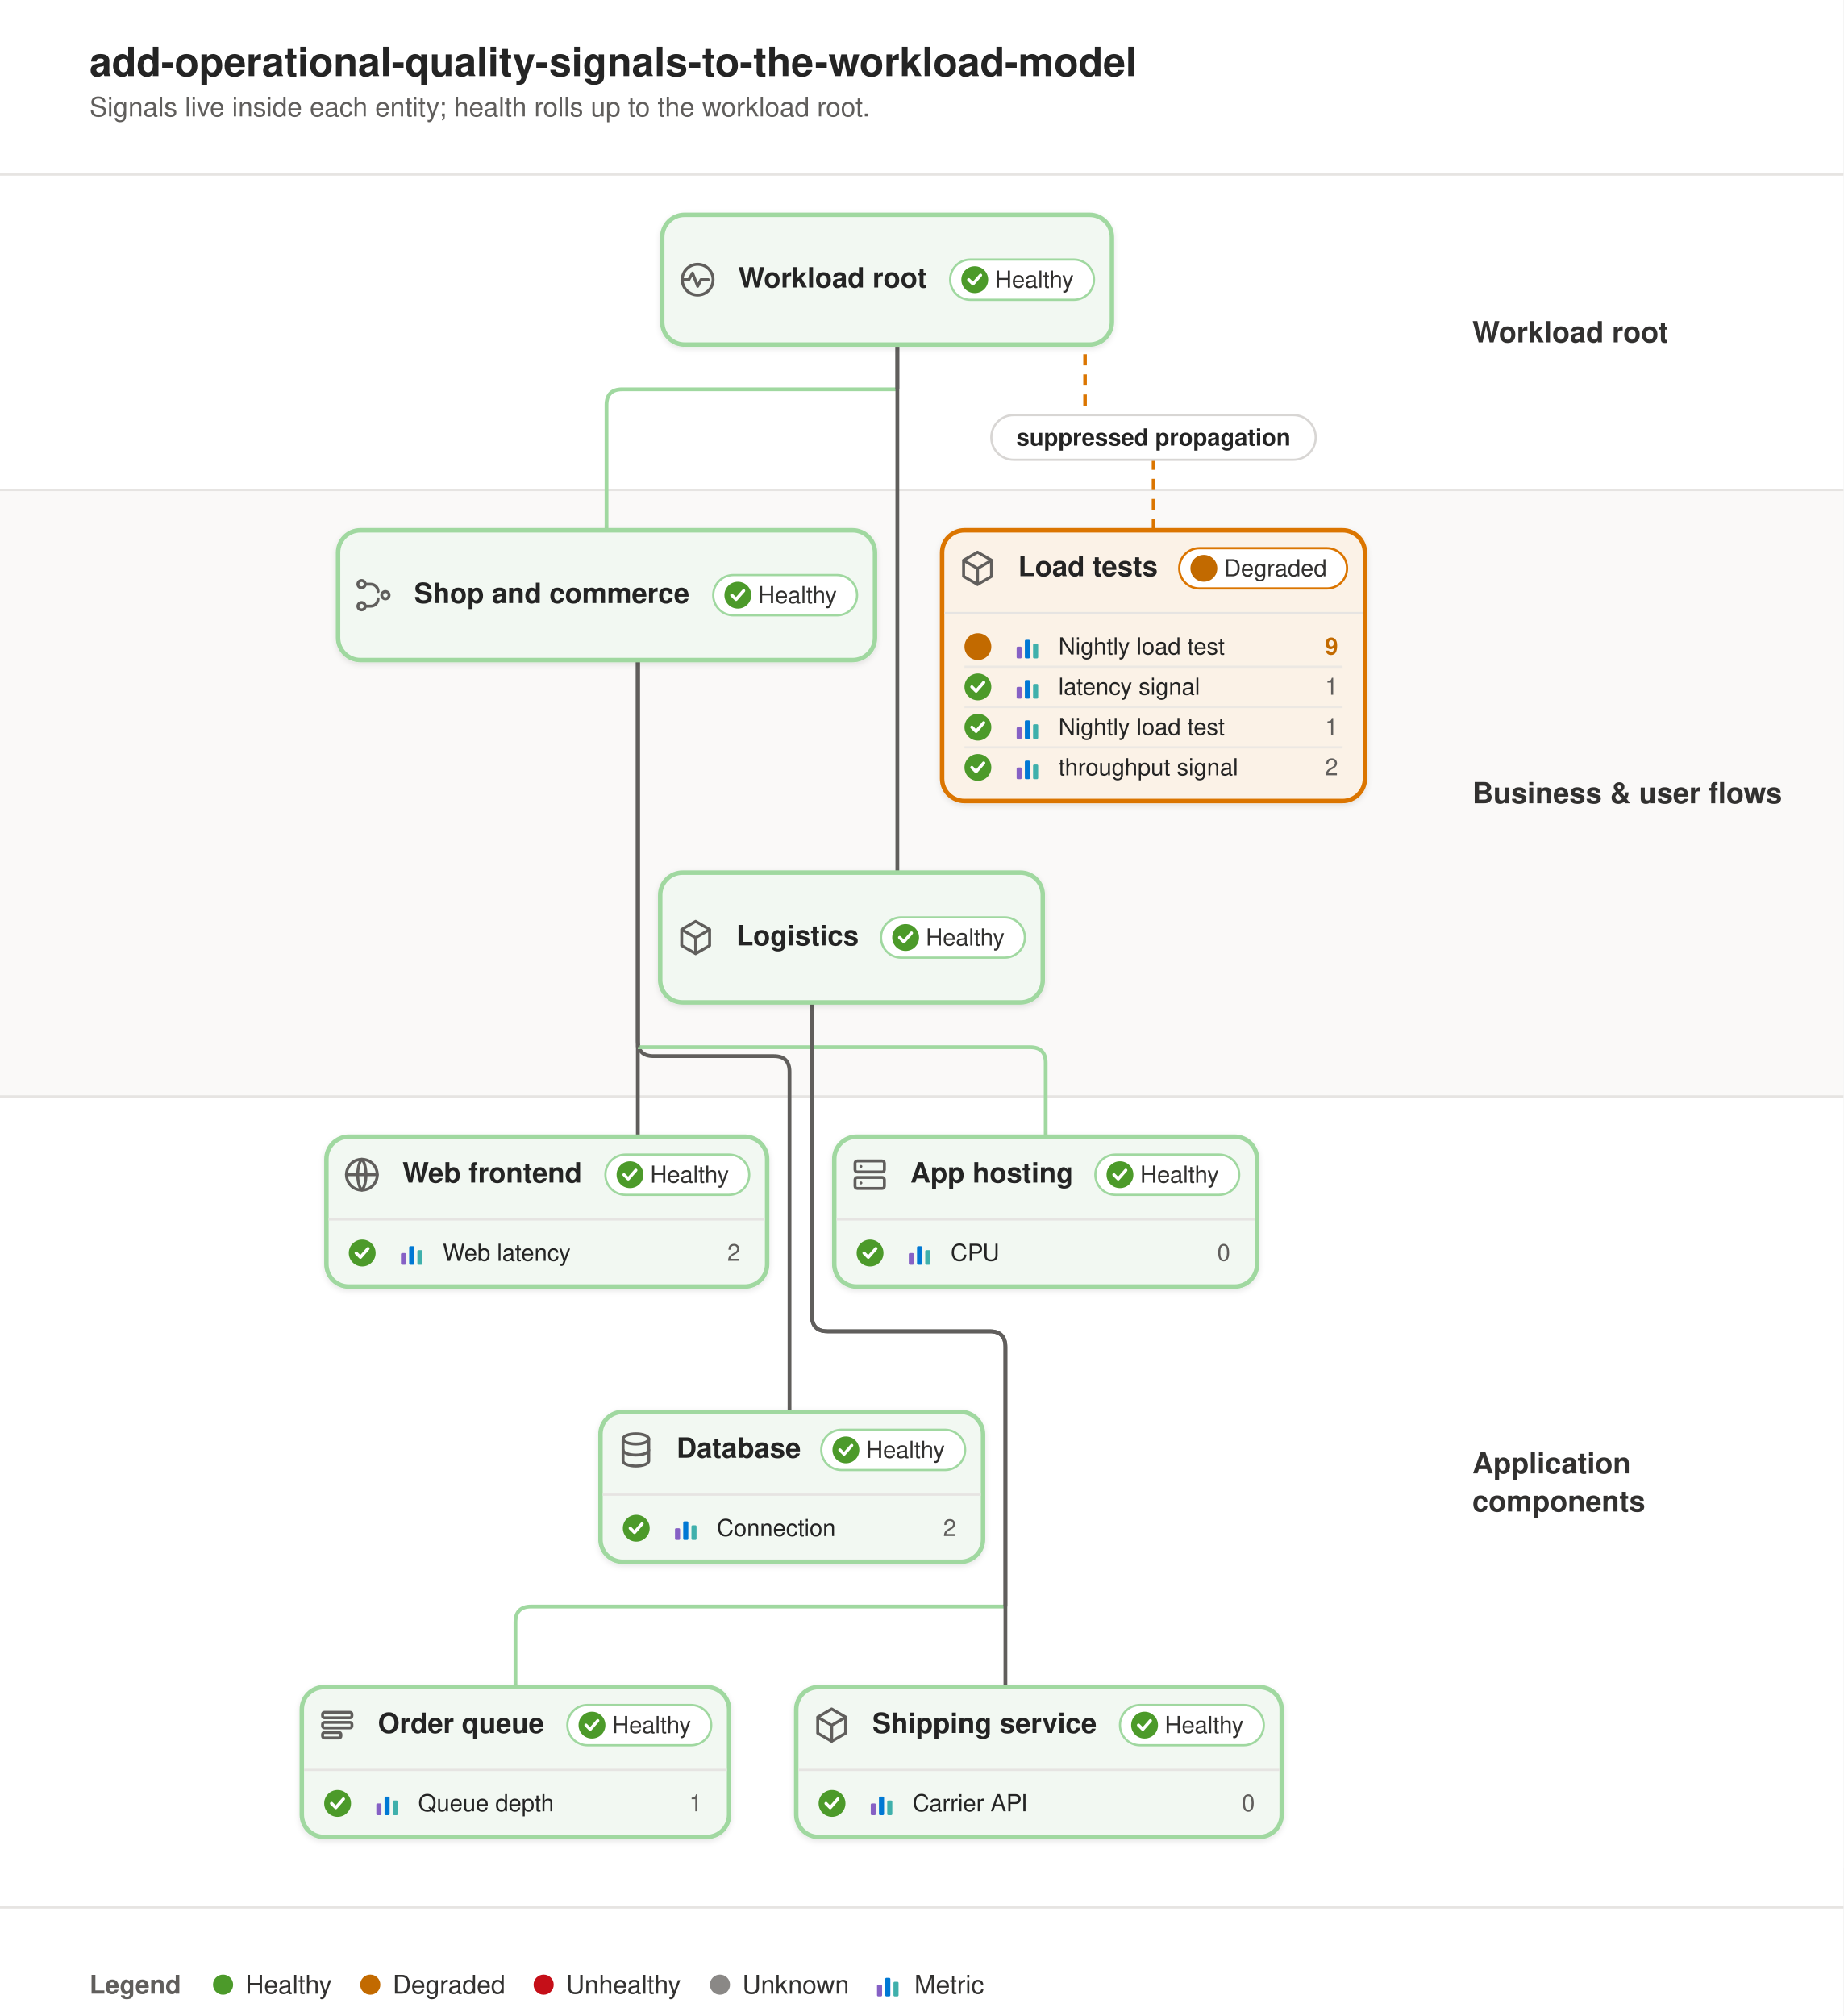
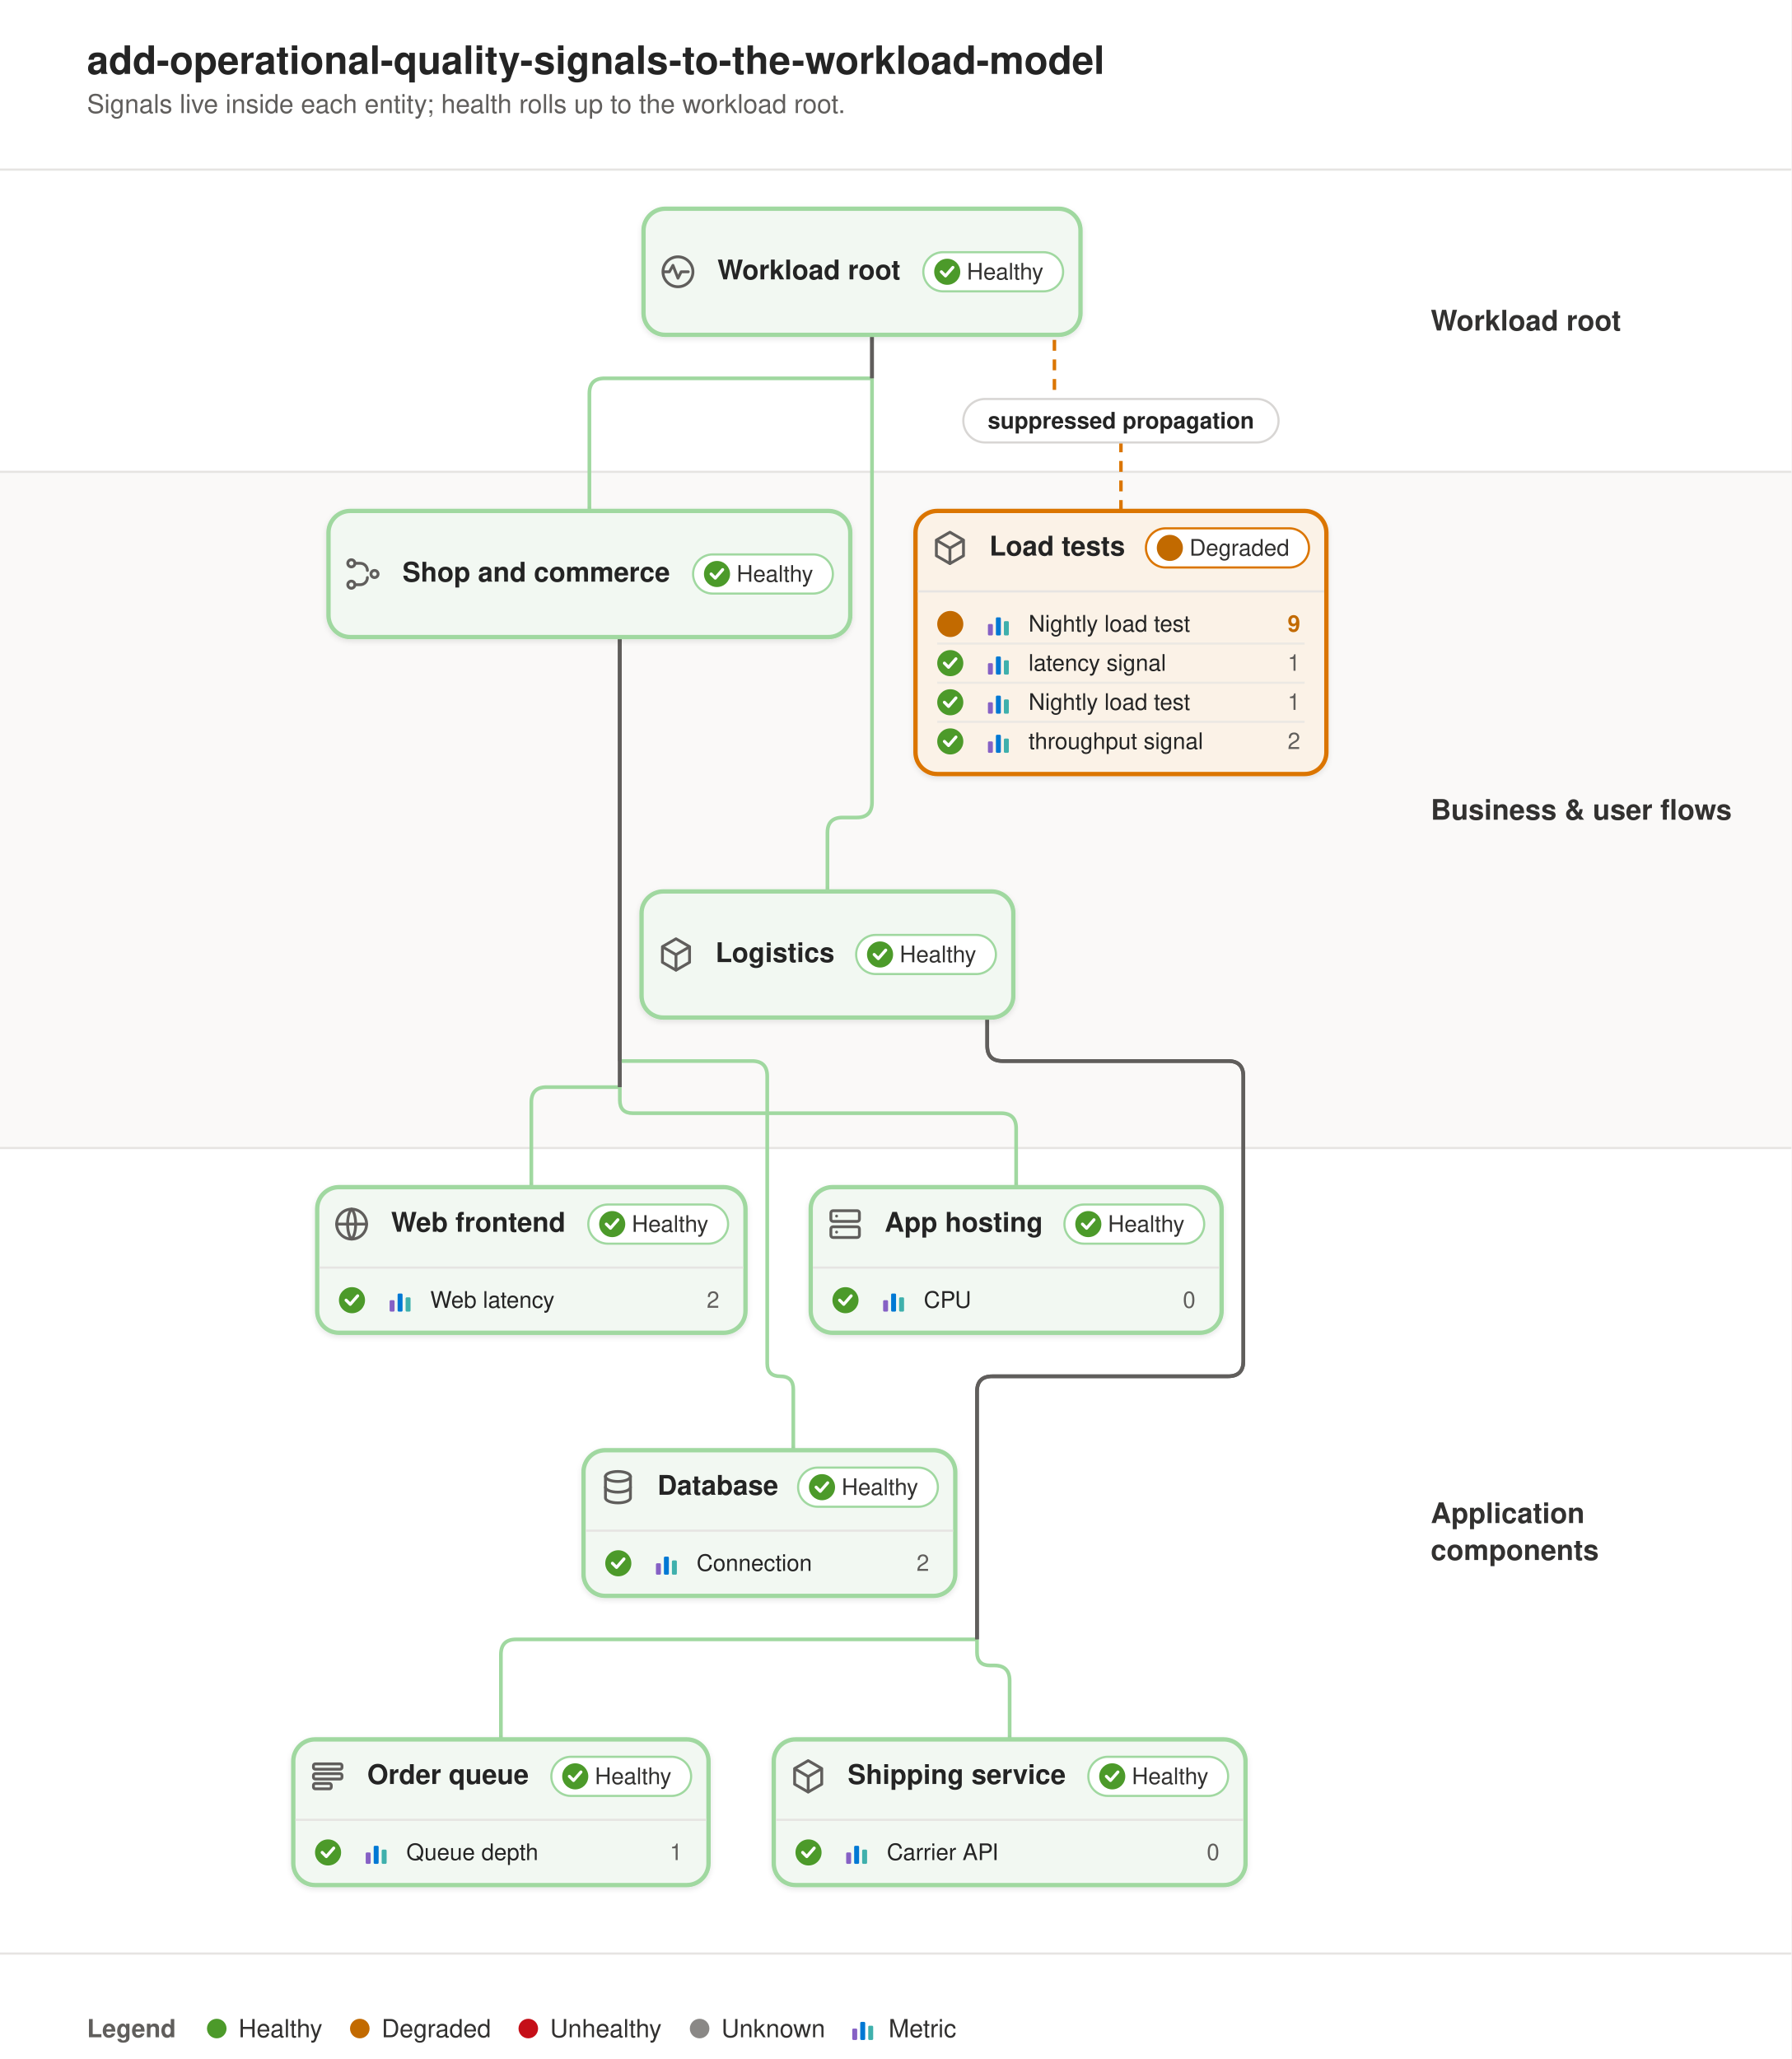
- <svg xmlns="http://www.w3.org/2000/svg" width="824" height="901" viewBox="0 0 824 901" font-family="Segoe UI, -apple-system, BlinkMacSystemFont, Helvetica, Arial, sans-serif">
+ <svg xmlns="http://www.w3.org/2000/svg" width="824" height="947" viewBox="0 0 824 947" font-family="Segoe UI, -apple-system, BlinkMacSystemFont, Helvetica, Arial, sans-serif">
  <defs>
    <filter id="cs" x="-20%" y="-20%" width="140%" height="140%">
      <feDropShadow dx="0" dy="1" stdDeviation="1.3" flood-color="#000" flood-opacity="0.1" />
    </filter>
  </defs>
-   <rect width="824" height="901" fill="#ffffff" />
-   <rect x="0" y="78.0" width="824" height="141.0" fill="#ffffff" />
+   <rect width="824" height="947" fill="#ffffff" />
+   <rect x="0" y="78.0" width="824" height="139.0" fill="#ffffff" />
  <line x1="0" y1="78.0" x2="824" y2="78.0" stroke="#e6e4e2" />
-   <text x="658.1" y="153.0" font-size="13" font-weight="700" fill="#323130">Workload root</text>
-   <rect x="0" y="219.0" width="824" height="271.0" fill="#faf9f8" />
-   <line x1="0" y1="219.0" x2="824" y2="219.0" stroke="#e6e4e2" />
-   <text x="658.1" y="359.0" font-size="13" font-weight="700" fill="#323130">Business &amp; user flows</text>
-   <rect x="0" y="490.0" width="824" height="345.0" fill="#ffffff" />
-   <line x1="0" y1="490.0" x2="824" y2="490.0" stroke="#e6e4e2" />
-   <text x="658.1" y="658.5" font-size="13" font-weight="700" fill="#323130">Application</text>
-   <text x="658.1" y="675.5" font-size="13" font-weight="700" fill="#323130">components</text>
-   <line x1="0" y1="852.5" x2="824" y2="852.5" stroke="#e6e4e2" />
+   <text x="658.1" y="152.0" font-size="13" font-weight="700" fill="#323130">Workload root</text>
+   <rect x="0" y="217.0" width="824" height="311.0" fill="#faf9f8" />
+   <line x1="0" y1="217.0" x2="824" y2="217.0" stroke="#e6e4e2" />
+   <text x="658.1" y="377.0" font-size="13" font-weight="700" fill="#323130">Business &amp; user flows</text>
+   <rect x="0" y="528.0" width="824" height="353.0" fill="#ffffff" />
+   <line x1="0" y1="528.0" x2="824" y2="528.0" stroke="#e6e4e2" />
+   <text x="658.1" y="700.5" font-size="13" font-weight="700" fill="#323130">Application</text>
+   <text x="658.1" y="717.5" font-size="13" font-weight="700" fill="#323130">components</text>
+   <line x1="0" y1="898.5" x2="824" y2="898.5" stroke="#e6e4e2" />
  <text x="40" y="34" font-size="18" font-weight="700" fill="#242424">add-operational-quality-signals-to-the-workload-model</text>
  <text x="40" y="52" font-size="12" fill="#605e5c">Signals live inside each entity; health rolls up to the workload root.</text>
-   <text x="40.0" y="891.0" font-size="11.5" font-weight="600" fill="#605e5c">Legend</text>
-   <circle cx="99.7" cy="887.0" r="4.5" fill="#4c9a2a" />
-   <text x="109.7" y="891.0" font-size="11.5" fill="#323130">Healthy</text>
-   <circle cx="165.5" cy="887.0" r="4.5" fill="#c26a00" />
-   <text x="175.5" y="891.0" font-size="11.5" fill="#323130">Degraded</text>
-   <circle cx="243.0" cy="887.0" r="4.5" fill="#c50f18" />
-   <text x="253.0" y="891.0" font-size="11.5" fill="#323130">Unhealthy</text>
-   <circle cx="321.8" cy="887.0" r="4.5" fill="#8a8886" />
-   <text x="331.8" y="891.0" font-size="11.5" fill="#323130">Unknown</text>
-   <g transform="translate(390.7,880.0) scale(0.875)">
+   <text x="40.0" y="937.0" font-size="11.5" font-weight="600" fill="#605e5c">Legend</text>
+   <circle cx="99.7" cy="933.0" r="4.5" fill="#4c9a2a" />
+   <text x="109.7" y="937.0" font-size="11.5" fill="#323130">Healthy</text>
+   <circle cx="165.5" cy="933.0" r="4.5" fill="#c26a00" />
+   <text x="175.5" y="937.0" font-size="11.5" fill="#323130">Degraded</text>
+   <circle cx="243.0" cy="933.0" r="4.5" fill="#c50f18" />
+   <text x="253.0" y="937.0" font-size="11.5" fill="#323130">Unhealthy</text>
+   <circle cx="321.8" cy="933.0" r="4.5" fill="#8a8886" />
+   <text x="331.8" y="937.0" font-size="11.5" fill="#323130">Unknown</text>
+   <g transform="translate(390.7,926.0) scale(0.875)">
    <rect x="1.5" y="8" width="2.6" height="6" rx="0.6" fill="#8661c5" />
    <rect x="5.7" y="4.5" width="2.6" height="9.5" rx="0.6" fill="#0078D4" />
    <rect x="9.9" y="6.5" width="2.6" height="7.5" rx="0.6" fill="#3fb0ac" />
  </g>
-   <text x="408.7" y="891.0" font-size="11.5" fill="#323130">Metric</text>
+   <text x="408.7" y="937.0" font-size="11.5" fill="#323130">Metric</text>
  <g transform="translate(40.0,0)">
    <g fill="none" stroke-linecap="butt" stroke-linejoin="round">
-       <path d="M245.1 508.0 L245.1 295.0" stroke="#605e5c" stroke-width="1.7" />
-       <path d="M312.9 631.0 L312.9 479.0 Q312.9 472.0 305.9 472.0 L252.1 472.0 Q245.1 472.0 245.1 465.0 L245.1 295.0" stroke="#605e5c" stroke-width="1.7" />
-       <path d="M427.4 508.0 L427.4 475.0 Q427.4 468.0 420.4 468.0 L245.1 468.0" stroke="#a0d8a0" stroke-width="1.7" />
-       <path d="M245.1 468.0 L245.1 295.0" stroke="#605e5c" stroke-width="1.7" />
-       <path d="M190.4 754.0 L190.4 725.0 Q190.4 718.0 197.4 718.0 L409.4 718.0" stroke="#a0d8a0" stroke-width="1.7" />
-       <path d="M409.4 718.0 L409.4 602.0 Q409.4 595.0 402.4 595.0 L329.9 595.0 Q322.9 595.0 322.9 588.0 L322.9 448.0" stroke="#605e5c" stroke-width="1.7" />
-       <path d="M409.4 754.0 L409.4 602.0 Q409.4 595.0 402.4 595.0 L329.9 595.0 Q322.9 595.0 322.9 588.0 L322.9 448.0" stroke="#605e5c" stroke-width="1.7" />
-       <path d="M231.1 237.0 L231.1 181.0 Q231.1 174.0 238.1 174.0 L361.1 174.0" stroke="#a0d8a0" stroke-width="1.7" />
+       <path d="M204.4 546.0 L204.4 507.0 Q204.4 500.0 211.4 500.0 L245.1 500.0" stroke="#a0d8a0" stroke-width="1.7" />
+       <path d="M245.1 500.0 L245.1 293.0" stroke="#605e5c" stroke-width="1.7" />
+       <path d="M324.9 667.0 L324.9 639.0 Q324.9 633.0 318.9 633.0 L318.9 633.0 Q312.9 633.0 312.9 627.0 L312.9 495.0 Q312.9 488.0 305.9 488.0 L245.1 488.0" stroke="#a0d8a0" stroke-width="1.7" />
+       <path d="M245.1 488.0 L245.1 293.0" stroke="#605e5c" stroke-width="1.7" />
+       <path d="M427.4 546.0 L427.4 519.0 Q427.4 512.0 420.4 512.0 L251.1 512.0 Q245.1 512.0 245.1 506.0 L245.1 500.0" stroke="#a0d8a0" stroke-width="1.7" />
+       <path d="M245.1 500.0 L245.1 293.0" stroke="#605e5c" stroke-width="1.7" />
+       <path d="M190.4 800.0 L190.4 761.0 Q190.4 754.0 197.4 754.0 L409.4 754.0" stroke="#a0d8a0" stroke-width="1.7" />
+       <path d="M409.4 754.0 L409.4 640.0 Q409.4 633.0 416.4 633.0 L524.9 633.0 Q531.9 633.0 531.9 626.0 L531.9 495.0 Q531.9 488.0 524.9 488.0 L421.1 488.0 Q414.1 488.0 414.1 481.0 L414.1 468.0" stroke="#605e5c" stroke-width="1.7" />
+       <path d="M424.4 800.0 L424.4 773.0 Q424.4 766.0 417.4 766.0 L415.4 766.0 Q409.4 766.0 409.4 760.0 L409.4 754.0" stroke="#a0d8a0" stroke-width="1.7" />
+       <path d="M409.4 754.0 L409.4 640.0 Q409.4 633.0 416.4 633.0 L524.9 633.0 Q531.9 633.0 531.9 626.0 L531.9 495.0 Q531.9 488.0 524.9 488.0 L421.1 488.0 Q414.1 488.0 414.1 481.0 L414.1 468.0" stroke="#605e5c" stroke-width="1.7" />
+       <path d="M231.1 235.0 L231.1 181.0 Q231.1 174.0 238.1 174.0 L361.1 174.0" stroke="#a0d8a0" stroke-width="1.7" />
      <path d="M361.1 174.0 L361.1 154.0" stroke="#605e5c" stroke-width="1.7" />
-       <path d="M361.1 390.0 L361.1 154.0" stroke="#605e5c" stroke-width="1.7" />
-       <path d="M475.6 237.0 L475.6 202.5 Q475.6 195.5 468.6 195.5 L452.0 195.5 Q445.0 195.5 445.0 188.5 L445.0 154.0" stroke="#db7500" stroke-width="1.6" stroke-dasharray="5 4" />
+       <path d="M340.6 410.0 L340.6 383.0 Q340.6 376.0 347.6 376.0 L354.1 376.0 Q361.1 376.0 361.1 369.0 L361.1 174.0" stroke="#a0d8a0" stroke-width="1.7" />
+       <path d="M361.1 174.0 L361.1 154.0" stroke="#605e5c" stroke-width="1.7" />
+       <path d="M475.6 235.0 L475.6 200.5 Q475.6 193.5 468.6 193.5 L452.0 193.5 Q445.0 193.5 445.0 186.5 L445.0 154.0" stroke="#db7500" stroke-width="1.6" stroke-dasharray="5 4" />
    </g>
    <g stroke="none">
-       <rect x="403.1" y="185.5" width="145.0" height="20" rx="10" fill="#ffffff" stroke="#d8d6d4" stroke-width="1" />
-       <text x="475.6" y="199.1" font-size="10.5" font-weight="600" fill="#242424" text-anchor="middle">suppressed propagation</text>
-     </g>
-     <g filter="url(#cs)">
-       <rect x="105.9" y="508.0" width="197" height="67" rx="10" fill="#f2f8f2" stroke="#a0d8a0" stroke-width="2" />
-     </g>
-     <g transform="translate(111.9,515.16) scale(0.82)">
+       <rect x="403.1" y="183.5" width="145.0" height="20" rx="10" fill="#ffffff" stroke="#d8d6d4" stroke-width="1" />
+       <text x="475.6" y="197.1" font-size="10.5" font-weight="600" fill="#242424" text-anchor="middle">suppressed propagation</text>
+     </g>
+     <g filter="url(#cs)">
+       <rect x="105.9" y="546.0" width="197" height="67" rx="10" fill="#f2f8f2" stroke="#a0d8a0" stroke-width="2" />
+     </g>
+     <g transform="translate(111.9,553.16) scale(0.82)">
      <circle cx="12" cy="12" r="8.4" fill="none" stroke="#605e5c" stroke-width="1.6" stroke-linecap="round" stroke-linejoin="round" />
      <path d="M3.6 12h16.8M12 3.6c3 3 3 13.8 0 16.8M12 3.6c-3 3-3 13.8 0 16.8" fill="none" stroke="#605e5c" stroke-width="1.6" stroke-linecap="round" stroke-linejoin="round" />
    </g>
-     <text x="139.9" y="528.5" font-size="12.5" font-weight="600" fill="#242424">Web frontend</text>
-     <rect x="230.6" y="516.00" width="64.3" height="18" rx="9" fill="#ffffff" stroke="#a0d8a0" stroke-width="1" />
-     <circle cx="241.6" cy="525.0" r="6" fill="#4c9a2a" />
-     <path d="M238.9 525.0 l1.9 1.9 l3.4 -3.9" fill="none" stroke="#ffffff" stroke-width="1.4" stroke-linecap="round" stroke-linejoin="round" />
-     <text x="250.6" y="528.57" font-size="10.5" fill="#323130">Healthy</text>
-     <line x1="106.9" y1="545.0" x2="301.9" y2="545.0" stroke="#e6e4e2" />
-     <circle cx="121.9" cy="560.0" r="6" fill="#4c9a2a" />
-     <path d="M119.2 560.0 l1.9 1.9 l3.4 -3.9" fill="none" stroke="#ffffff" stroke-width="1.4" stroke-linecap="round" stroke-linejoin="round" />
-     <g transform="translate(137.9,553.0) scale(0.875)">
-       <rect x="1.5" y="8" width="2.6" height="6" rx="0.6" fill="#8661c5" />
-       <rect x="5.7" y="4.5" width="2.6" height="9.5" rx="0.6" fill="#0078D4" />
-       <rect x="9.9" y="6.5" width="2.6" height="7.5" rx="0.6" fill="#3fb0ac" />
-     </g>
-     <text x="157.9" y="563.5" font-size="10.5" fill="#242424">Web latency</text>
-     <text x="290.9" y="563.5" font-size="10.5" font-weight="400" fill="#605e5c" text-anchor="end">2</text>
-     <g filter="url(#cs)">
-       <rect x="332.9" y="508.0" width="189" height="67" rx="10" fill="#f2f8f2" stroke="#a0d8a0" stroke-width="2" />
-     </g>
-     <g transform="translate(338.9,515.16) scale(0.82)">
+     <text x="139.9" y="566.5" font-size="12.5" font-weight="600" fill="#242424">Web frontend</text>
+     <rect x="230.6" y="554.00" width="64.3" height="18" rx="9" fill="#ffffff" stroke="#a0d8a0" stroke-width="1" />
+     <circle cx="241.6" cy="563.0" r="6" fill="#4c9a2a" />
+     <path d="M238.9 563.0 l1.9 1.9 l3.4 -3.9" fill="none" stroke="#ffffff" stroke-width="1.4" stroke-linecap="round" stroke-linejoin="round" />
+     <text x="250.6" y="566.57" font-size="10.5" fill="#323130">Healthy</text>
+     <line x1="106.9" y1="583.0" x2="301.9" y2="583.0" stroke="#e6e4e2" />
+     <circle cx="121.9" cy="598.0" r="6" fill="#4c9a2a" />
+     <path d="M119.2 598.0 l1.9 1.9 l3.4 -3.9" fill="none" stroke="#ffffff" stroke-width="1.4" stroke-linecap="round" stroke-linejoin="round" />
+     <g transform="translate(137.9,591.0) scale(0.875)">
+       <rect x="1.5" y="8" width="2.6" height="6" rx="0.6" fill="#8661c5" />
+       <rect x="5.7" y="4.5" width="2.6" height="9.5" rx="0.6" fill="#0078D4" />
+       <rect x="9.9" y="6.5" width="2.6" height="7.5" rx="0.6" fill="#3fb0ac" />
+     </g>
+     <text x="157.9" y="601.5" font-size="10.5" fill="#242424">Web latency</text>
+     <text x="290.9" y="601.5" font-size="10.5" font-weight="400" fill="#605e5c" text-anchor="end">2</text>
+     <g filter="url(#cs)">
+       <rect x="332.9" y="546.0" width="189" height="67" rx="10" fill="#f2f8f2" stroke="#a0d8a0" stroke-width="2" />
+     </g>
+     <g transform="translate(338.9,553.16) scale(0.82)">
      <rect x="4" y="4.5" width="16" height="6" rx="1.2" fill="none" stroke="#605e5c" stroke-width="1.6" stroke-linecap="round" stroke-linejoin="round" />
      <rect x="4" y="13.5" width="16" height="6" rx="1.2" fill="none" stroke="#605e5c" stroke-width="1.6" stroke-linecap="round" stroke-linejoin="round" />
      <path d="M7.2 7.5h.01M7.2 16.5h.01" fill="none" stroke="#605e5c" stroke-width="1.6" stroke-linecap="round" stroke-linejoin="round" />
    </g>
-     <text x="366.9" y="528.5" font-size="12.5" font-weight="600" fill="#242424">App hosting</text>
-     <rect x="449.6" y="516.00" width="64.3" height="18" rx="9" fill="#ffffff" stroke="#a0d8a0" stroke-width="1" />
-     <circle cx="460.6" cy="525.0" r="6" fill="#4c9a2a" />
-     <path d="M457.9 525.0 l1.9 1.9 l3.4 -3.9" fill="none" stroke="#ffffff" stroke-width="1.4" stroke-linecap="round" stroke-linejoin="round" />
-     <text x="469.6" y="528.57" font-size="10.5" fill="#323130">Healthy</text>
-     <line x1="333.9" y1="545.0" x2="520.9" y2="545.0" stroke="#e6e4e2" />
-     <circle cx="348.9" cy="560.0" r="6" fill="#4c9a2a" />
-     <path d="M346.2 560.0 l1.9 1.9 l3.4 -3.9" fill="none" stroke="#ffffff" stroke-width="1.4" stroke-linecap="round" stroke-linejoin="round" />
-     <g transform="translate(364.9,553.0) scale(0.875)">
-       <rect x="1.5" y="8" width="2.6" height="6" rx="0.6" fill="#8661c5" />
-       <rect x="5.7" y="4.5" width="2.6" height="9.5" rx="0.6" fill="#0078D4" />
-       <rect x="9.9" y="6.5" width="2.6" height="7.5" rx="0.6" fill="#3fb0ac" />
-     </g>
-     <text x="384.9" y="563.5" font-size="10.5" fill="#242424">CPU</text>
-     <text x="509.9" y="563.5" font-size="10.5" font-weight="400" fill="#605e5c" text-anchor="end">0</text>
-     <g filter="url(#cs)">
-       <rect x="228.4" y="631.0" width="171" height="67" rx="10" fill="#f2f8f2" stroke="#a0d8a0" stroke-width="2" />
-     </g>
-     <g transform="translate(234.4,638.16) scale(0.82)">
+     <text x="366.9" y="566.5" font-size="12.5" font-weight="600" fill="#242424">App hosting</text>
+     <rect x="449.6" y="554.00" width="64.3" height="18" rx="9" fill="#ffffff" stroke="#a0d8a0" stroke-width="1" />
+     <circle cx="460.6" cy="563.0" r="6" fill="#4c9a2a" />
+     <path d="M457.9 563.0 l1.9 1.9 l3.4 -3.9" fill="none" stroke="#ffffff" stroke-width="1.4" stroke-linecap="round" stroke-linejoin="round" />
+     <text x="469.6" y="566.57" font-size="10.5" fill="#323130">Healthy</text>
+     <line x1="333.9" y1="583.0" x2="520.9" y2="583.0" stroke="#e6e4e2" />
+     <circle cx="348.9" cy="598.0" r="6" fill="#4c9a2a" />
+     <path d="M346.2 598.0 l1.9 1.9 l3.4 -3.9" fill="none" stroke="#ffffff" stroke-width="1.4" stroke-linecap="round" stroke-linejoin="round" />
+     <g transform="translate(364.9,591.0) scale(0.875)">
+       <rect x="1.5" y="8" width="2.6" height="6" rx="0.6" fill="#8661c5" />
+       <rect x="5.7" y="4.5" width="2.6" height="9.5" rx="0.6" fill="#0078D4" />
+       <rect x="9.9" y="6.5" width="2.6" height="7.5" rx="0.6" fill="#3fb0ac" />
+     </g>
+     <text x="384.9" y="601.5" font-size="10.5" fill="#242424">CPU</text>
+     <text x="509.9" y="601.5" font-size="10.5" font-weight="400" fill="#605e5c" text-anchor="end">0</text>
+     <g filter="url(#cs)">
+       <rect x="228.4" y="667.0" width="171" height="67" rx="10" fill="#f2f8f2" stroke="#a0d8a0" stroke-width="2" />
+     </g>
+     <g transform="translate(234.4,674.16) scale(0.82)">
      <ellipse cx="12" cy="6" rx="7" ry="2.8" fill="none" stroke="#605e5c" stroke-width="1.6" stroke-linecap="round" stroke-linejoin="round" />
      <path d="M5 6v12c0 1.55 3.13 2.8 7 2.8s7-1.25 7-2.8V6" fill="none" stroke="#605e5c" stroke-width="1.6" stroke-linecap="round" stroke-linejoin="round" />
      <path d="M5 12c0 1.55 3.13 2.8 7 2.8s7-1.25 7-2.8" fill="none" stroke="#605e5c" stroke-width="1.6" stroke-linecap="round" stroke-linejoin="round" />
    </g>
-     <text x="262.4" y="651.5" font-size="12.5" font-weight="600" fill="#242424">Database</text>
-     <rect x="327.1" y="639.00" width="64.3" height="18" rx="9" fill="#ffffff" stroke="#a0d8a0" stroke-width="1" />
-     <circle cx="338.1" cy="648.0" r="6" fill="#4c9a2a" />
-     <path d="M335.4 648.0 l1.9 1.9 l3.4 -3.9" fill="none" stroke="#ffffff" stroke-width="1.4" stroke-linecap="round" stroke-linejoin="round" />
-     <text x="347.1" y="651.57" font-size="10.5" fill="#323130">Healthy</text>
-     <line x1="229.4" y1="668.0" x2="398.4" y2="668.0" stroke="#e6e4e2" />
-     <circle cx="244.4" cy="683.0" r="6" fill="#4c9a2a" />
-     <path d="M241.7 683.0 l1.9 1.9 l3.4 -3.9" fill="none" stroke="#ffffff" stroke-width="1.4" stroke-linecap="round" stroke-linejoin="round" />
-     <g transform="translate(260.4,676.0) scale(0.875)">
-       <rect x="1.5" y="8" width="2.6" height="6" rx="0.6" fill="#8661c5" />
-       <rect x="5.7" y="4.5" width="2.6" height="9.5" rx="0.6" fill="#0078D4" />
-       <rect x="9.9" y="6.5" width="2.6" height="7.5" rx="0.6" fill="#3fb0ac" />
-     </g>
-     <text x="280.4" y="686.5" font-size="10.5" fill="#242424">Connection</text>
-     <text x="387.4" y="686.5" font-size="10.5" font-weight="400" fill="#605e5c" text-anchor="end">2</text>
-     <g filter="url(#cs)">
-       <rect x="94.9" y="754.0" width="191" height="67" rx="10" fill="#f2f8f2" stroke="#a0d8a0" stroke-width="2" />
-     </g>
-     <g transform="translate(100.9,761.16) scale(0.82)">
+     <text x="262.4" y="687.5" font-size="12.5" font-weight="600" fill="#242424">Database</text>
+     <rect x="327.1" y="675.00" width="64.3" height="18" rx="9" fill="#ffffff" stroke="#a0d8a0" stroke-width="1" />
+     <circle cx="338.1" cy="684.0" r="6" fill="#4c9a2a" />
+     <path d="M335.4 684.0 l1.9 1.9 l3.4 -3.9" fill="none" stroke="#ffffff" stroke-width="1.4" stroke-linecap="round" stroke-linejoin="round" />
+     <text x="347.1" y="687.57" font-size="10.5" fill="#323130">Healthy</text>
+     <line x1="229.4" y1="704.0" x2="398.4" y2="704.0" stroke="#e6e4e2" />
+     <circle cx="244.4" cy="719.0" r="6" fill="#4c9a2a" />
+     <path d="M241.7 719.0 l1.9 1.9 l3.4 -3.9" fill="none" stroke="#ffffff" stroke-width="1.4" stroke-linecap="round" stroke-linejoin="round" />
+     <g transform="translate(260.4,712.0) scale(0.875)">
+       <rect x="1.5" y="8" width="2.6" height="6" rx="0.6" fill="#8661c5" />
+       <rect x="5.7" y="4.5" width="2.6" height="9.5" rx="0.6" fill="#0078D4" />
+       <rect x="9.9" y="6.5" width="2.6" height="7.5" rx="0.6" fill="#3fb0ac" />
+     </g>
+     <text x="280.4" y="722.5" font-size="10.5" fill="#242424">Connection</text>
+     <text x="387.4" y="722.5" font-size="10.5" font-weight="400" fill="#605e5c" text-anchor="end">2</text>
+     <g filter="url(#cs)">
+       <rect x="94.9" y="800.0" width="191" height="67" rx="10" fill="#f2f8f2" stroke="#a0d8a0" stroke-width="2" />
+     </g>
+     <g transform="translate(100.9,807.16) scale(0.82)">
      <rect x="4" y="5" width="16" height="3" rx="1" fill="none" stroke="#605e5c" stroke-width="1.6" stroke-linecap="round" stroke-linejoin="round" />
      <rect x="4" y="10.5" width="16" height="3" rx="1" fill="none" stroke="#605e5c" stroke-width="1.6" stroke-linecap="round" stroke-linejoin="round" />
      <rect x="4" y="16" width="10" height="3" rx="1" fill="none" stroke="#605e5c" stroke-width="1.6" stroke-linecap="round" stroke-linejoin="round" />
    </g>
-     <text x="128.9" y="774.5" font-size="12.5" font-weight="600" fill="#242424">Order queue</text>
-     <rect x="213.6" y="762.00" width="64.3" height="18" rx="9" fill="#ffffff" stroke="#a0d8a0" stroke-width="1" />
-     <circle cx="224.6" cy="771.0" r="6" fill="#4c9a2a" />
-     <path d="M221.9 771.0 l1.9 1.9 l3.4 -3.9" fill="none" stroke="#ffffff" stroke-width="1.4" stroke-linecap="round" stroke-linejoin="round" />
-     <text x="233.6" y="774.57" font-size="10.5" fill="#323130">Healthy</text>
-     <line x1="95.9" y1="791.0" x2="284.9" y2="791.0" stroke="#e6e4e2" />
-     <circle cx="110.9" cy="806.0" r="6" fill="#4c9a2a" />
-     <path d="M108.2 806.0 l1.9 1.9 l3.4 -3.9" fill="none" stroke="#ffffff" stroke-width="1.4" stroke-linecap="round" stroke-linejoin="round" />
-     <g transform="translate(126.9,799.0) scale(0.875)">
-       <rect x="1.5" y="8" width="2.6" height="6" rx="0.6" fill="#8661c5" />
-       <rect x="5.7" y="4.5" width="2.6" height="9.5" rx="0.6" fill="#0078D4" />
-       <rect x="9.9" y="6.5" width="2.6" height="7.5" rx="0.6" fill="#3fb0ac" />
-     </g>
-     <text x="146.9" y="809.5" font-size="10.5" fill="#242424">Queue depth</text>
-     <text x="273.9" y="809.5" font-size="10.5" font-weight="400" fill="#605e5c" text-anchor="end">1</text>
-     <g filter="url(#cs)">
-       <rect x="315.9" y="754.0" width="217" height="67" rx="10" fill="#f2f8f2" stroke="#a0d8a0" stroke-width="2" />
-     </g>
-     <g transform="translate(321.9,761.16) scale(0.82)">
+     <text x="128.9" y="820.5" font-size="12.5" font-weight="600" fill="#242424">Order queue</text>
+     <rect x="213.6" y="808.00" width="64.3" height="18" rx="9" fill="#ffffff" stroke="#a0d8a0" stroke-width="1" />
+     <circle cx="224.6" cy="817.0" r="6" fill="#4c9a2a" />
+     <path d="M221.9 817.0 l1.9 1.9 l3.4 -3.9" fill="none" stroke="#ffffff" stroke-width="1.4" stroke-linecap="round" stroke-linejoin="round" />
+     <text x="233.6" y="820.57" font-size="10.5" fill="#323130">Healthy</text>
+     <line x1="95.9" y1="837.0" x2="284.9" y2="837.0" stroke="#e6e4e2" />
+     <circle cx="110.9" cy="852.0" r="6" fill="#4c9a2a" />
+     <path d="M108.2 852.0 l1.9 1.9 l3.4 -3.9" fill="none" stroke="#ffffff" stroke-width="1.4" stroke-linecap="round" stroke-linejoin="round" />
+     <g transform="translate(126.9,845.0) scale(0.875)">
+       <rect x="1.5" y="8" width="2.6" height="6" rx="0.6" fill="#8661c5" />
+       <rect x="5.7" y="4.5" width="2.6" height="9.5" rx="0.6" fill="#0078D4" />
+       <rect x="9.9" y="6.5" width="2.6" height="7.5" rx="0.6" fill="#3fb0ac" />
+     </g>
+     <text x="146.9" y="855.5" font-size="10.5" fill="#242424">Queue depth</text>
+     <text x="273.9" y="855.5" font-size="10.5" font-weight="400" fill="#605e5c" text-anchor="end">1</text>
+     <g filter="url(#cs)">
+       <rect x="315.9" y="800.0" width="217" height="67" rx="10" fill="#f2f8f2" stroke="#a0d8a0" stroke-width="2" />
+     </g>
+     <g transform="translate(321.9,807.16) scale(0.82)">
      <path d="M12 3.2l7.6 4.4v8.8L12 20.8l-7.6-4.4V7.6z" fill="none" stroke="#605e5c" stroke-width="1.6" stroke-linecap="round" stroke-linejoin="round" />
      <path d="M4.6 7.8l7.4 4.3 7.4-4.3M12 12.1v8.6" fill="none" stroke="#605e5c" stroke-width="1.6" stroke-linecap="round" stroke-linejoin="round" />
    </g>
-     <text x="349.9" y="774.5" font-size="12.5" font-weight="600" fill="#242424">Shipping service</text>
-     <rect x="460.6" y="762.00" width="64.3" height="18" rx="9" fill="#ffffff" stroke="#a0d8a0" stroke-width="1" />
-     <circle cx="471.6" cy="771.0" r="6" fill="#4c9a2a" />
-     <path d="M468.9 771.0 l1.9 1.9 l3.4 -3.9" fill="none" stroke="#ffffff" stroke-width="1.4" stroke-linecap="round" stroke-linejoin="round" />
-     <text x="480.6" y="774.57" font-size="10.5" fill="#323130">Healthy</text>
-     <line x1="316.9" y1="791.0" x2="531.9" y2="791.0" stroke="#e6e4e2" />
-     <circle cx="331.9" cy="806.0" r="6" fill="#4c9a2a" />
-     <path d="M329.2 806.0 l1.9 1.9 l3.4 -3.9" fill="none" stroke="#ffffff" stroke-width="1.4" stroke-linecap="round" stroke-linejoin="round" />
-     <g transform="translate(347.9,799.0) scale(0.875)">
-       <rect x="1.5" y="8" width="2.6" height="6" rx="0.6" fill="#8661c5" />
-       <rect x="5.7" y="4.5" width="2.6" height="9.5" rx="0.6" fill="#0078D4" />
-       <rect x="9.9" y="6.5" width="2.6" height="7.5" rx="0.6" fill="#3fb0ac" />
-     </g>
-     <text x="367.9" y="809.5" font-size="10.5" fill="#242424">Carrier API</text>
-     <text x="520.9" y="809.5" font-size="10.5" font-weight="400" fill="#605e5c" text-anchor="end">0</text>
-     <g filter="url(#cs)">
-       <rect x="111.1" y="237.0" width="240" height="58" rx="10" fill="#f2f8f2" stroke="#a0d8a0" stroke-width="2" />
-     </g>
-     <g transform="translate(117.1,256.16) scale(0.82)">
+     <text x="349.9" y="820.5" font-size="12.5" font-weight="600" fill="#242424">Shipping service</text>
+     <rect x="460.6" y="808.00" width="64.3" height="18" rx="9" fill="#ffffff" stroke="#a0d8a0" stroke-width="1" />
+     <circle cx="471.6" cy="817.0" r="6" fill="#4c9a2a" />
+     <path d="M468.9 817.0 l1.9 1.9 l3.4 -3.9" fill="none" stroke="#ffffff" stroke-width="1.4" stroke-linecap="round" stroke-linejoin="round" />
+     <text x="480.6" y="820.57" font-size="10.5" fill="#323130">Healthy</text>
+     <line x1="316.9" y1="837.0" x2="531.9" y2="837.0" stroke="#e6e4e2" />
+     <circle cx="331.9" cy="852.0" r="6" fill="#4c9a2a" />
+     <path d="M329.2 852.0 l1.9 1.9 l3.4 -3.9" fill="none" stroke="#ffffff" stroke-width="1.4" stroke-linecap="round" stroke-linejoin="round" />
+     <g transform="translate(347.9,845.0) scale(0.875)">
+       <rect x="1.5" y="8" width="2.6" height="6" rx="0.6" fill="#8661c5" />
+       <rect x="5.7" y="4.5" width="2.6" height="9.5" rx="0.6" fill="#0078D4" />
+       <rect x="9.9" y="6.5" width="2.6" height="7.5" rx="0.6" fill="#3fb0ac" />
+     </g>
+     <text x="367.9" y="855.5" font-size="10.5" fill="#242424">Carrier API</text>
+     <text x="520.9" y="855.5" font-size="10.5" font-weight="400" fill="#605e5c" text-anchor="end">0</text>
+     <g filter="url(#cs)">
+       <rect x="111.1" y="235.0" width="240" height="58" rx="10" fill="#f2f8f2" stroke="#a0d8a0" stroke-width="2" />
+     </g>
+     <g transform="translate(117.1,254.16) scale(0.82)">
      <circle cx="5.5" cy="6" r="2" fill="none" stroke="#605e5c" stroke-width="1.6" stroke-linecap="round" stroke-linejoin="round" />
      <circle cx="5.5" cy="18" r="2" fill="none" stroke="#605e5c" stroke-width="1.6" stroke-linecap="round" stroke-linejoin="round" />
      <circle cx="18.5" cy="12" r="2" fill="none" stroke="#605e5c" stroke-width="1.6" stroke-linecap="round" stroke-linejoin="round" />
      <path d="M7.5 6h3a4 4 0 0 1 4 4M7.5 18h3a4 4 0 0 0 4-4" fill="none" stroke="#605e5c" stroke-width="1.6" stroke-linecap="round" stroke-linejoin="round" />
    </g>
-     <text x="145.1" y="269.5" font-size="12.5" font-weight="600" fill="#242424">Shop and commerce</text>
-     <rect x="278.8" y="257.00" width="64.3" height="18" rx="9" fill="#ffffff" stroke="#a0d8a0" stroke-width="1" />
-     <circle cx="289.8" cy="266.0" r="6" fill="#4c9a2a" />
-     <path d="M287.1 266.0 l1.9 1.9 l3.4 -3.9" fill="none" stroke="#ffffff" stroke-width="1.4" stroke-linecap="round" stroke-linejoin="round" />
-     <text x="298.8" y="269.57" font-size="10.5" fill="#323130">Healthy</text>
-     <g filter="url(#cs)">
-       <rect x="255.1" y="390.0" width="171" height="58" rx="10" fill="#f2f8f2" stroke="#a0d8a0" stroke-width="2" />
-     </g>
-     <g transform="translate(261.1,409.16) scale(0.82)">
+     <text x="145.1" y="267.5" font-size="12.5" font-weight="600" fill="#242424">Shop and commerce</text>
+     <rect x="278.8" y="255.00" width="64.3" height="18" rx="9" fill="#ffffff" stroke="#a0d8a0" stroke-width="1" />
+     <circle cx="289.8" cy="264.0" r="6" fill="#4c9a2a" />
+     <path d="M287.1 264.0 l1.9 1.9 l3.4 -3.9" fill="none" stroke="#ffffff" stroke-width="1.4" stroke-linecap="round" stroke-linejoin="round" />
+     <text x="298.8" y="267.57" font-size="10.5" fill="#323130">Healthy</text>
+     <g filter="url(#cs)">
+       <rect x="255.1" y="410.0" width="171" height="58" rx="10" fill="#f2f8f2" stroke="#a0d8a0" stroke-width="2" />
+     </g>
+     <g transform="translate(261.1,429.16) scale(0.82)">
      <path d="M12 3.2l7.6 4.4v8.8L12 20.8l-7.6-4.4V7.6z" fill="none" stroke="#605e5c" stroke-width="1.6" stroke-linecap="round" stroke-linejoin="round" />
      <path d="M4.6 7.8l7.4 4.3 7.4-4.3M12 12.1v8.6" fill="none" stroke="#605e5c" stroke-width="1.6" stroke-linecap="round" stroke-linejoin="round" />
    </g>
-     <text x="289.1" y="422.5" font-size="12.5" font-weight="600" fill="#242424">Logistics</text>
-     <rect x="353.8" y="410.00" width="64.3" height="18" rx="9" fill="#ffffff" stroke="#a0d8a0" stroke-width="1" />
-     <circle cx="364.8" cy="419.0" r="6" fill="#4c9a2a" />
-     <path d="M362.1 419.0 l1.9 1.9 l3.4 -3.9" fill="none" stroke="#ffffff" stroke-width="1.4" stroke-linecap="round" stroke-linejoin="round" />
-     <text x="373.8" y="422.57" font-size="10.5" fill="#323130">Healthy</text>
-     <g filter="url(#cs)">
-       <rect x="381.1" y="237.0" width="189" height="121" rx="10" fill="#fbf2e7" stroke="#db7500" stroke-width="2" />
-     </g>
-     <g transform="translate(387.1,244.16) scale(0.82)">
+     <text x="289.1" y="442.5" font-size="12.5" font-weight="600" fill="#242424">Logistics</text>
+     <rect x="353.8" y="430.00" width="64.3" height="18" rx="9" fill="#ffffff" stroke="#a0d8a0" stroke-width="1" />
+     <circle cx="364.8" cy="439.0" r="6" fill="#4c9a2a" />
+     <path d="M362.1 439.0 l1.9 1.9 l3.4 -3.9" fill="none" stroke="#ffffff" stroke-width="1.4" stroke-linecap="round" stroke-linejoin="round" />
+     <text x="373.8" y="442.57" font-size="10.5" fill="#323130">Healthy</text>
+     <g filter="url(#cs)">
+       <rect x="381.1" y="235.0" width="189" height="121" rx="10" fill="#fbf2e7" stroke="#db7500" stroke-width="2" />
+     </g>
+     <g transform="translate(387.1,242.16) scale(0.82)">
      <path d="M12 3.2l7.6 4.4v8.8L12 20.8l-7.6-4.4V7.6z" fill="none" stroke="#605e5c" stroke-width="1.6" stroke-linecap="round" stroke-linejoin="round" />
      <path d="M4.6 7.8l7.4 4.3 7.4-4.3M12 12.1v8.6" fill="none" stroke="#605e5c" stroke-width="1.6" stroke-linecap="round" stroke-linejoin="round" />
    </g>
-     <text x="415.1" y="257.5" font-size="12.5" font-weight="600" fill="#242424">Load tests</text>
-     <rect x="487.1" y="245.00" width="75.0" height="18" rx="9" fill="#ffffff" stroke="#db7500" stroke-width="1" />
-     <circle cx="498.1" cy="254.0" r="6" fill="#c26a00" />
-     <text x="507.1" y="257.57" font-size="10.5" fill="#323130">Degraded</text>
-     <line x1="382.1" y1="274.0" x2="569.1" y2="274.0" stroke="#e6e4e2" />
-     <circle cx="397.1" cy="289.0" r="6" fill="#c26a00" />
-     <g transform="translate(413.1,282.0) scale(0.875)">
-       <rect x="1.5" y="8" width="2.6" height="6" rx="0.6" fill="#8661c5" />
-       <rect x="5.7" y="4.5" width="2.6" height="9.5" rx="0.6" fill="#0078D4" />
-       <rect x="9.9" y="6.5" width="2.6" height="7.5" rx="0.6" fill="#3fb0ac" />
-     </g>
-     <text x="433.1" y="292.5" font-size="10.5" fill="#242424">Nightly load test</text>
-     <text x="558.1" y="292.5" font-size="10.5" font-weight="600" fill="#c26a00" text-anchor="end">9</text>
-     <line x1="391.1" y1="298.0" x2="560.1" y2="298.0" stroke="#e6e4e2" stroke-opacity="0.7" />
-     <circle cx="397.1" cy="307.0" r="6" fill="#4c9a2a" />
-     <path d="M394.4 307.0 l1.9 1.9 l3.4 -3.9" fill="none" stroke="#ffffff" stroke-width="1.4" stroke-linecap="round" stroke-linejoin="round" />
-     <g transform="translate(413.1,300.0) scale(0.875)">
-       <rect x="1.5" y="8" width="2.6" height="6" rx="0.6" fill="#8661c5" />
-       <rect x="5.7" y="4.5" width="2.6" height="9.5" rx="0.6" fill="#0078D4" />
-       <rect x="9.9" y="6.5" width="2.6" height="7.5" rx="0.6" fill="#3fb0ac" />
-     </g>
-     <text x="433.1" y="310.5" font-size="10.5" fill="#242424">latency signal</text>
-     <text x="558.1" y="310.5" font-size="10.5" font-weight="400" fill="#605e5c" text-anchor="end">1</text>
-     <line x1="391.1" y1="316.0" x2="560.1" y2="316.0" stroke="#e6e4e2" stroke-opacity="0.7" />
-     <circle cx="397.1" cy="325.0" r="6" fill="#4c9a2a" />
-     <path d="M394.4 325.0 l1.9 1.9 l3.4 -3.9" fill="none" stroke="#ffffff" stroke-width="1.4" stroke-linecap="round" stroke-linejoin="round" />
-     <g transform="translate(413.1,318.0) scale(0.875)">
-       <rect x="1.5" y="8" width="2.6" height="6" rx="0.6" fill="#8661c5" />
-       <rect x="5.7" y="4.5" width="2.6" height="9.5" rx="0.6" fill="#0078D4" />
-       <rect x="9.9" y="6.5" width="2.6" height="7.5" rx="0.6" fill="#3fb0ac" />
-     </g>
-     <text x="433.1" y="328.5" font-size="10.5" fill="#242424">Nightly load test</text>
-     <text x="558.1" y="328.5" font-size="10.5" font-weight="400" fill="#605e5c" text-anchor="end">1</text>
-     <line x1="391.1" y1="334.0" x2="560.1" y2="334.0" stroke="#e6e4e2" stroke-opacity="0.7" />
-     <circle cx="397.1" cy="343.0" r="6" fill="#4c9a2a" />
-     <path d="M394.4 343.0 l1.9 1.9 l3.4 -3.9" fill="none" stroke="#ffffff" stroke-width="1.4" stroke-linecap="round" stroke-linejoin="round" />
-     <g transform="translate(413.1,336.0) scale(0.875)">
-       <rect x="1.5" y="8" width="2.6" height="6" rx="0.6" fill="#8661c5" />
-       <rect x="5.7" y="4.5" width="2.6" height="9.5" rx="0.6" fill="#0078D4" />
-       <rect x="9.9" y="6.5" width="2.6" height="7.5" rx="0.6" fill="#3fb0ac" />
-     </g>
-     <text x="433.1" y="346.5" font-size="10.5" fill="#242424">throughput signal</text>
-     <text x="558.1" y="346.5" font-size="10.5" font-weight="400" fill="#605e5c" text-anchor="end">2</text>
+     <text x="415.1" y="255.5" font-size="12.5" font-weight="600" fill="#242424">Load tests</text>
+     <rect x="487.1" y="243.00" width="75.0" height="18" rx="9" fill="#ffffff" stroke="#db7500" stroke-width="1" />
+     <circle cx="498.1" cy="252.0" r="6" fill="#c26a00" />
+     <text x="507.1" y="255.57" font-size="10.5" fill="#323130">Degraded</text>
+     <line x1="382.1" y1="272.0" x2="569.1" y2="272.0" stroke="#e6e4e2" />
+     <circle cx="397.1" cy="287.0" r="6" fill="#c26a00" />
+     <g transform="translate(413.1,280.0) scale(0.875)">
+       <rect x="1.5" y="8" width="2.6" height="6" rx="0.6" fill="#8661c5" />
+       <rect x="5.7" y="4.5" width="2.6" height="9.5" rx="0.6" fill="#0078D4" />
+       <rect x="9.9" y="6.5" width="2.6" height="7.5" rx="0.6" fill="#3fb0ac" />
+     </g>
+     <text x="433.1" y="290.5" font-size="10.5" fill="#242424">Nightly load test</text>
+     <text x="558.1" y="290.5" font-size="10.5" font-weight="600" fill="#c26a00" text-anchor="end">9</text>
+     <line x1="391.1" y1="296.0" x2="560.1" y2="296.0" stroke="#e6e4e2" stroke-opacity="0.7" />
+     <circle cx="397.1" cy="305.0" r="6" fill="#4c9a2a" />
+     <path d="M394.4 305.0 l1.9 1.9 l3.4 -3.9" fill="none" stroke="#ffffff" stroke-width="1.4" stroke-linecap="round" stroke-linejoin="round" />
+     <g transform="translate(413.1,298.0) scale(0.875)">
+       <rect x="1.5" y="8" width="2.6" height="6" rx="0.6" fill="#8661c5" />
+       <rect x="5.7" y="4.5" width="2.6" height="9.5" rx="0.6" fill="#0078D4" />
+       <rect x="9.9" y="6.5" width="2.6" height="7.5" rx="0.6" fill="#3fb0ac" />
+     </g>
+     <text x="433.1" y="308.5" font-size="10.5" fill="#242424">latency signal</text>
+     <text x="558.1" y="308.5" font-size="10.5" font-weight="400" fill="#605e5c" text-anchor="end">1</text>
+     <line x1="391.1" y1="314.0" x2="560.1" y2="314.0" stroke="#e6e4e2" stroke-opacity="0.7" />
+     <circle cx="397.1" cy="323.0" r="6" fill="#4c9a2a" />
+     <path d="M394.4 323.0 l1.9 1.9 l3.4 -3.9" fill="none" stroke="#ffffff" stroke-width="1.4" stroke-linecap="round" stroke-linejoin="round" />
+     <g transform="translate(413.1,316.0) scale(0.875)">
+       <rect x="1.5" y="8" width="2.6" height="6" rx="0.6" fill="#8661c5" />
+       <rect x="5.7" y="4.5" width="2.6" height="9.5" rx="0.6" fill="#0078D4" />
+       <rect x="9.9" y="6.5" width="2.6" height="7.5" rx="0.6" fill="#3fb0ac" />
+     </g>
+     <text x="433.1" y="326.5" font-size="10.5" fill="#242424">Nightly load test</text>
+     <text x="558.1" y="326.5" font-size="10.5" font-weight="400" fill="#605e5c" text-anchor="end">1</text>
+     <line x1="391.1" y1="332.0" x2="560.1" y2="332.0" stroke="#e6e4e2" stroke-opacity="0.7" />
+     <circle cx="397.1" cy="341.0" r="6" fill="#4c9a2a" />
+     <path d="M394.4 341.0 l1.9 1.9 l3.4 -3.9" fill="none" stroke="#ffffff" stroke-width="1.4" stroke-linecap="round" stroke-linejoin="round" />
+     <g transform="translate(413.1,334.0) scale(0.875)">
+       <rect x="1.5" y="8" width="2.6" height="6" rx="0.6" fill="#8661c5" />
+       <rect x="5.7" y="4.5" width="2.6" height="9.5" rx="0.6" fill="#0078D4" />
+       <rect x="9.9" y="6.5" width="2.6" height="7.5" rx="0.6" fill="#3fb0ac" />
+     </g>
+     <text x="433.1" y="344.5" font-size="10.5" fill="#242424">throughput signal</text>
+     <text x="558.1" y="344.5" font-size="10.5" font-weight="400" fill="#605e5c" text-anchor="end">2</text>
    <g filter="url(#cs)">
      <rect x="256.0" y="96.0" width="201" height="58" rx="10" fill="#f2f8f2" stroke="#a0d8a0" stroke-width="2" />
    </g>
    <g transform="translate(262.0,115.16) scale(0.82)">
      <circle cx="12" cy="12" r="8.4" fill="none" stroke="#605e5c" stroke-width="1.6" stroke-linecap="round" stroke-linejoin="round" />
      <path d="M4.2 12h3l2-3.6 2.8 7.2 1.8-3.6h4" fill="none" stroke="#605e5c" stroke-width="1.6" stroke-linecap="round" stroke-linejoin="round" />
    </g>
    <text x="290.0" y="128.5" font-size="12.5" font-weight="600" fill="#242424">Workload root</text>
    <rect x="384.7" y="116.00" width="64.3" height="18" rx="9" fill="#ffffff" stroke="#a0d8a0" stroke-width="1" />
    <circle cx="395.7" cy="125.0" r="6" fill="#4c9a2a" />
    <path d="M393.0 125.0 l1.9 1.9 l3.4 -3.9" fill="none" stroke="#ffffff" stroke-width="1.4" stroke-linecap="round" stroke-linejoin="round" />
    <text x="404.7" y="128.57" font-size="10.5" fill="#323130">Healthy</text>
  </g>
</svg>
